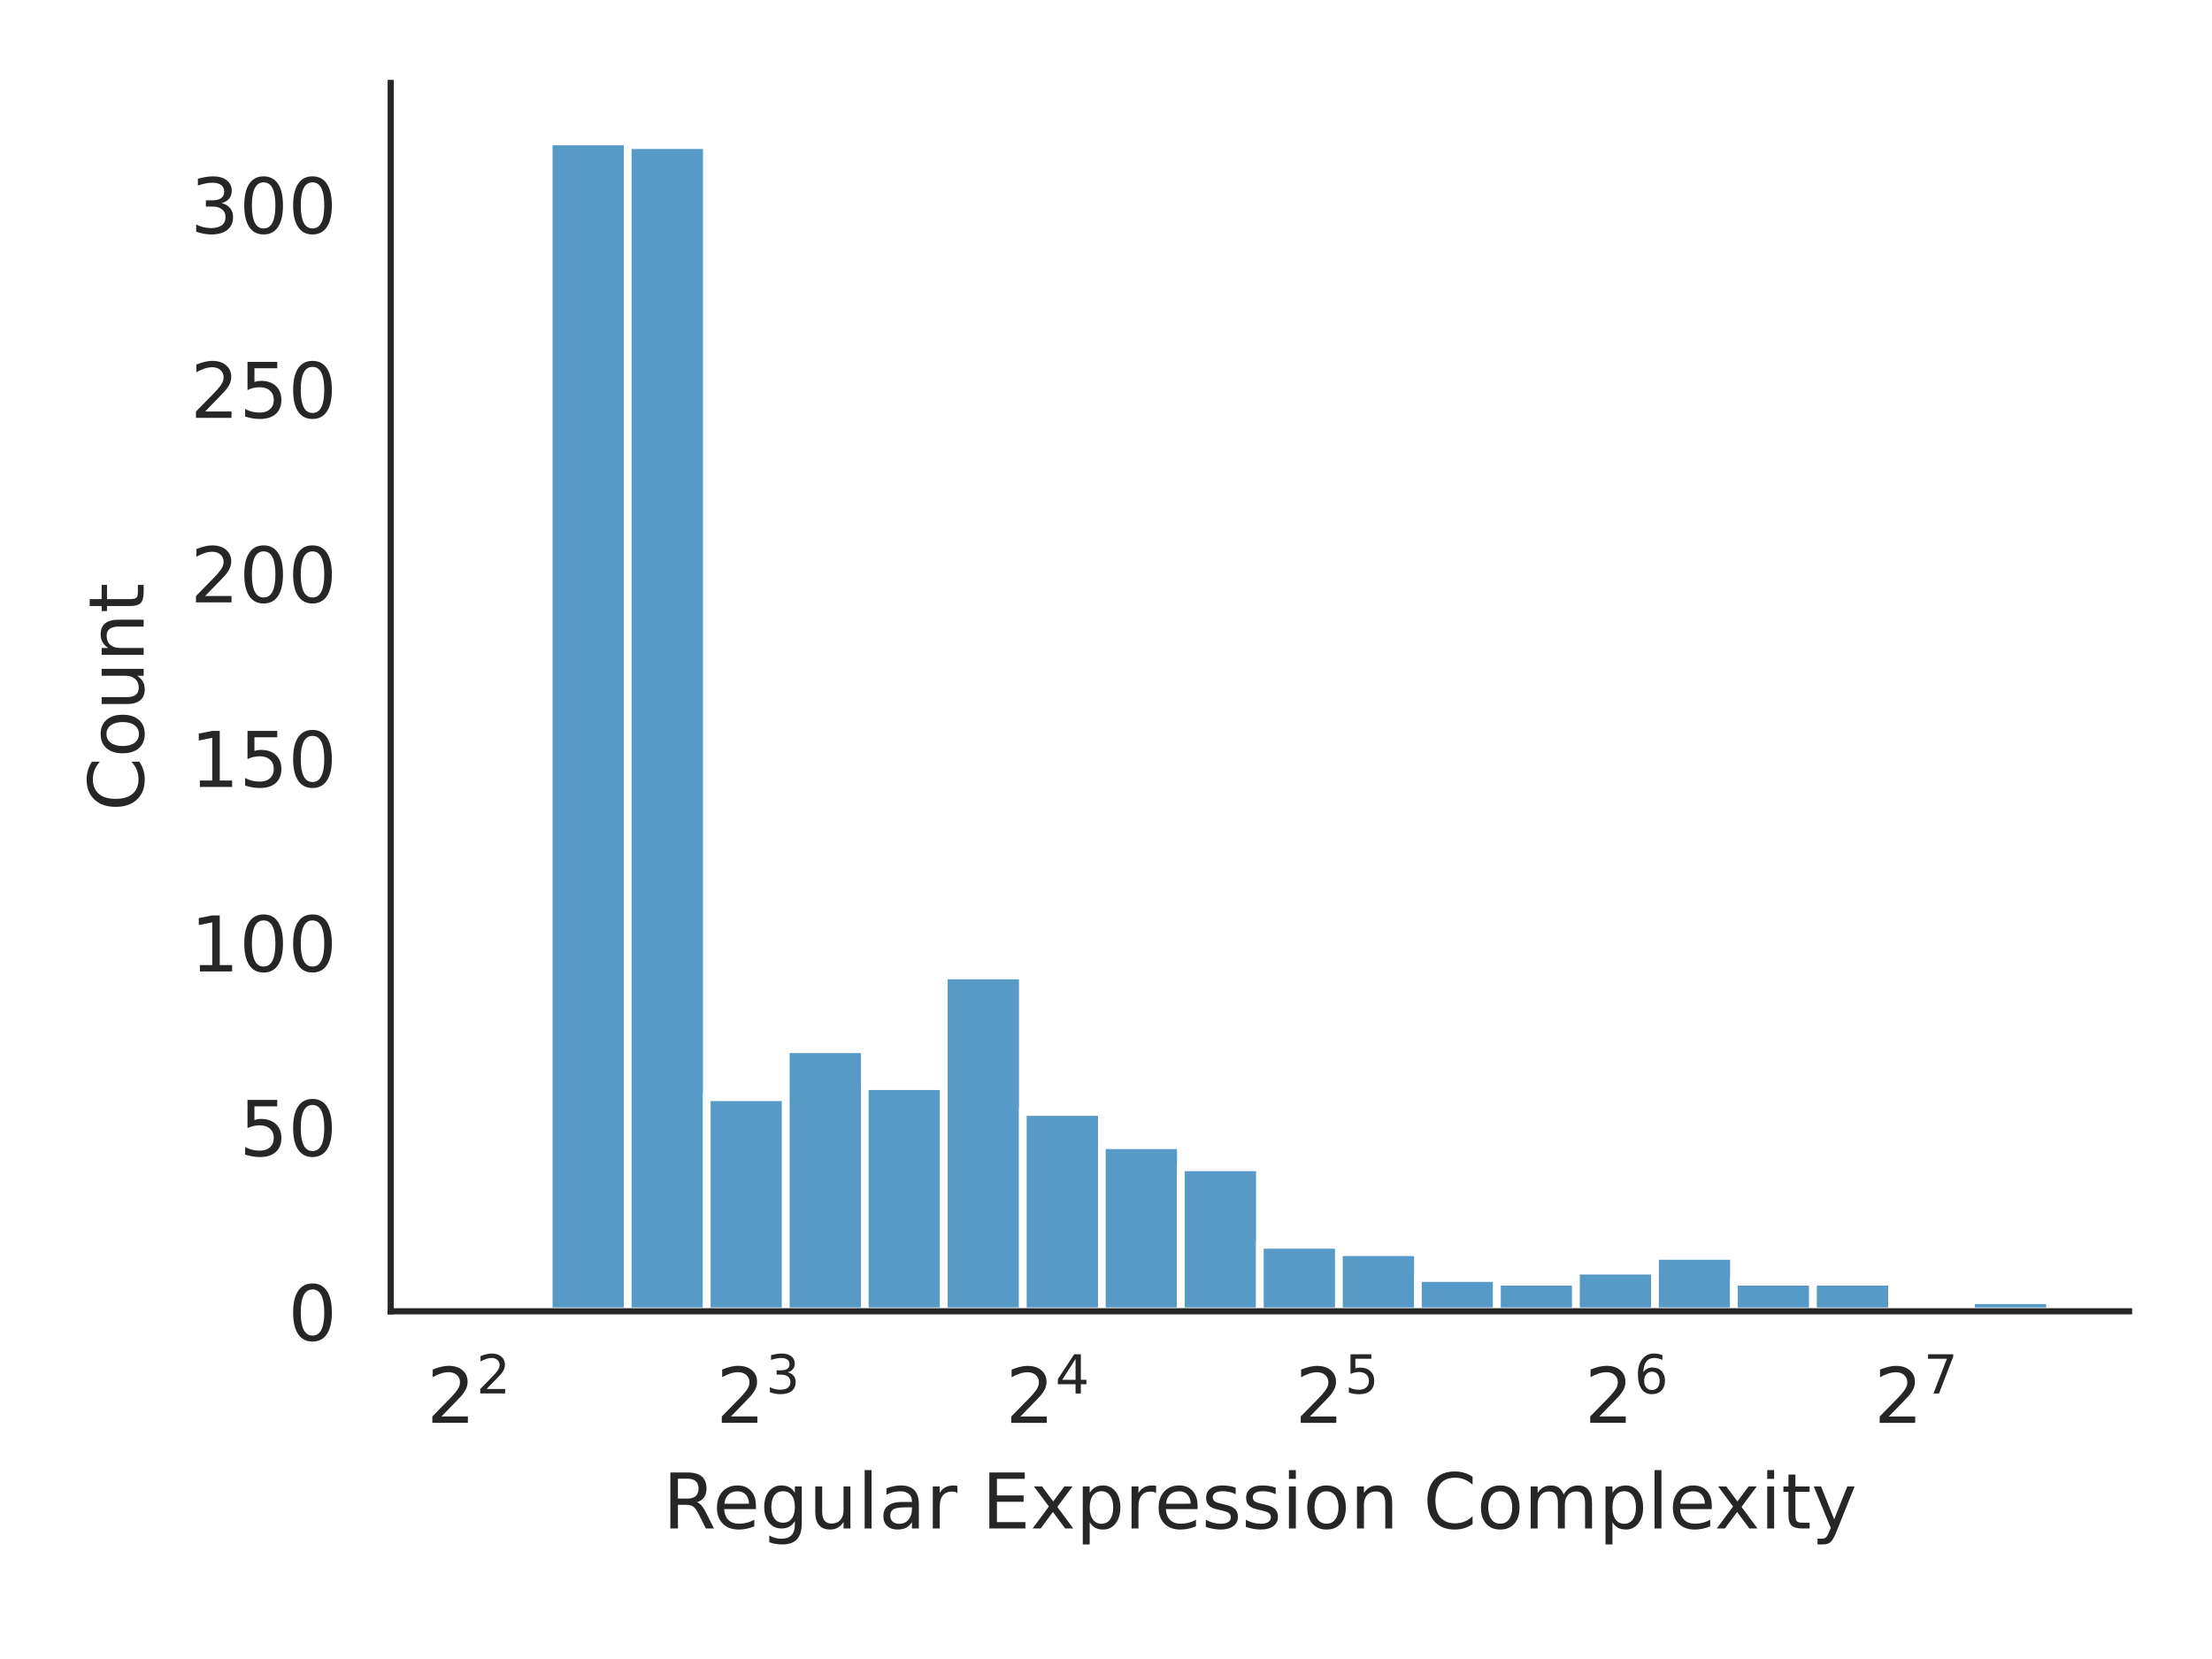
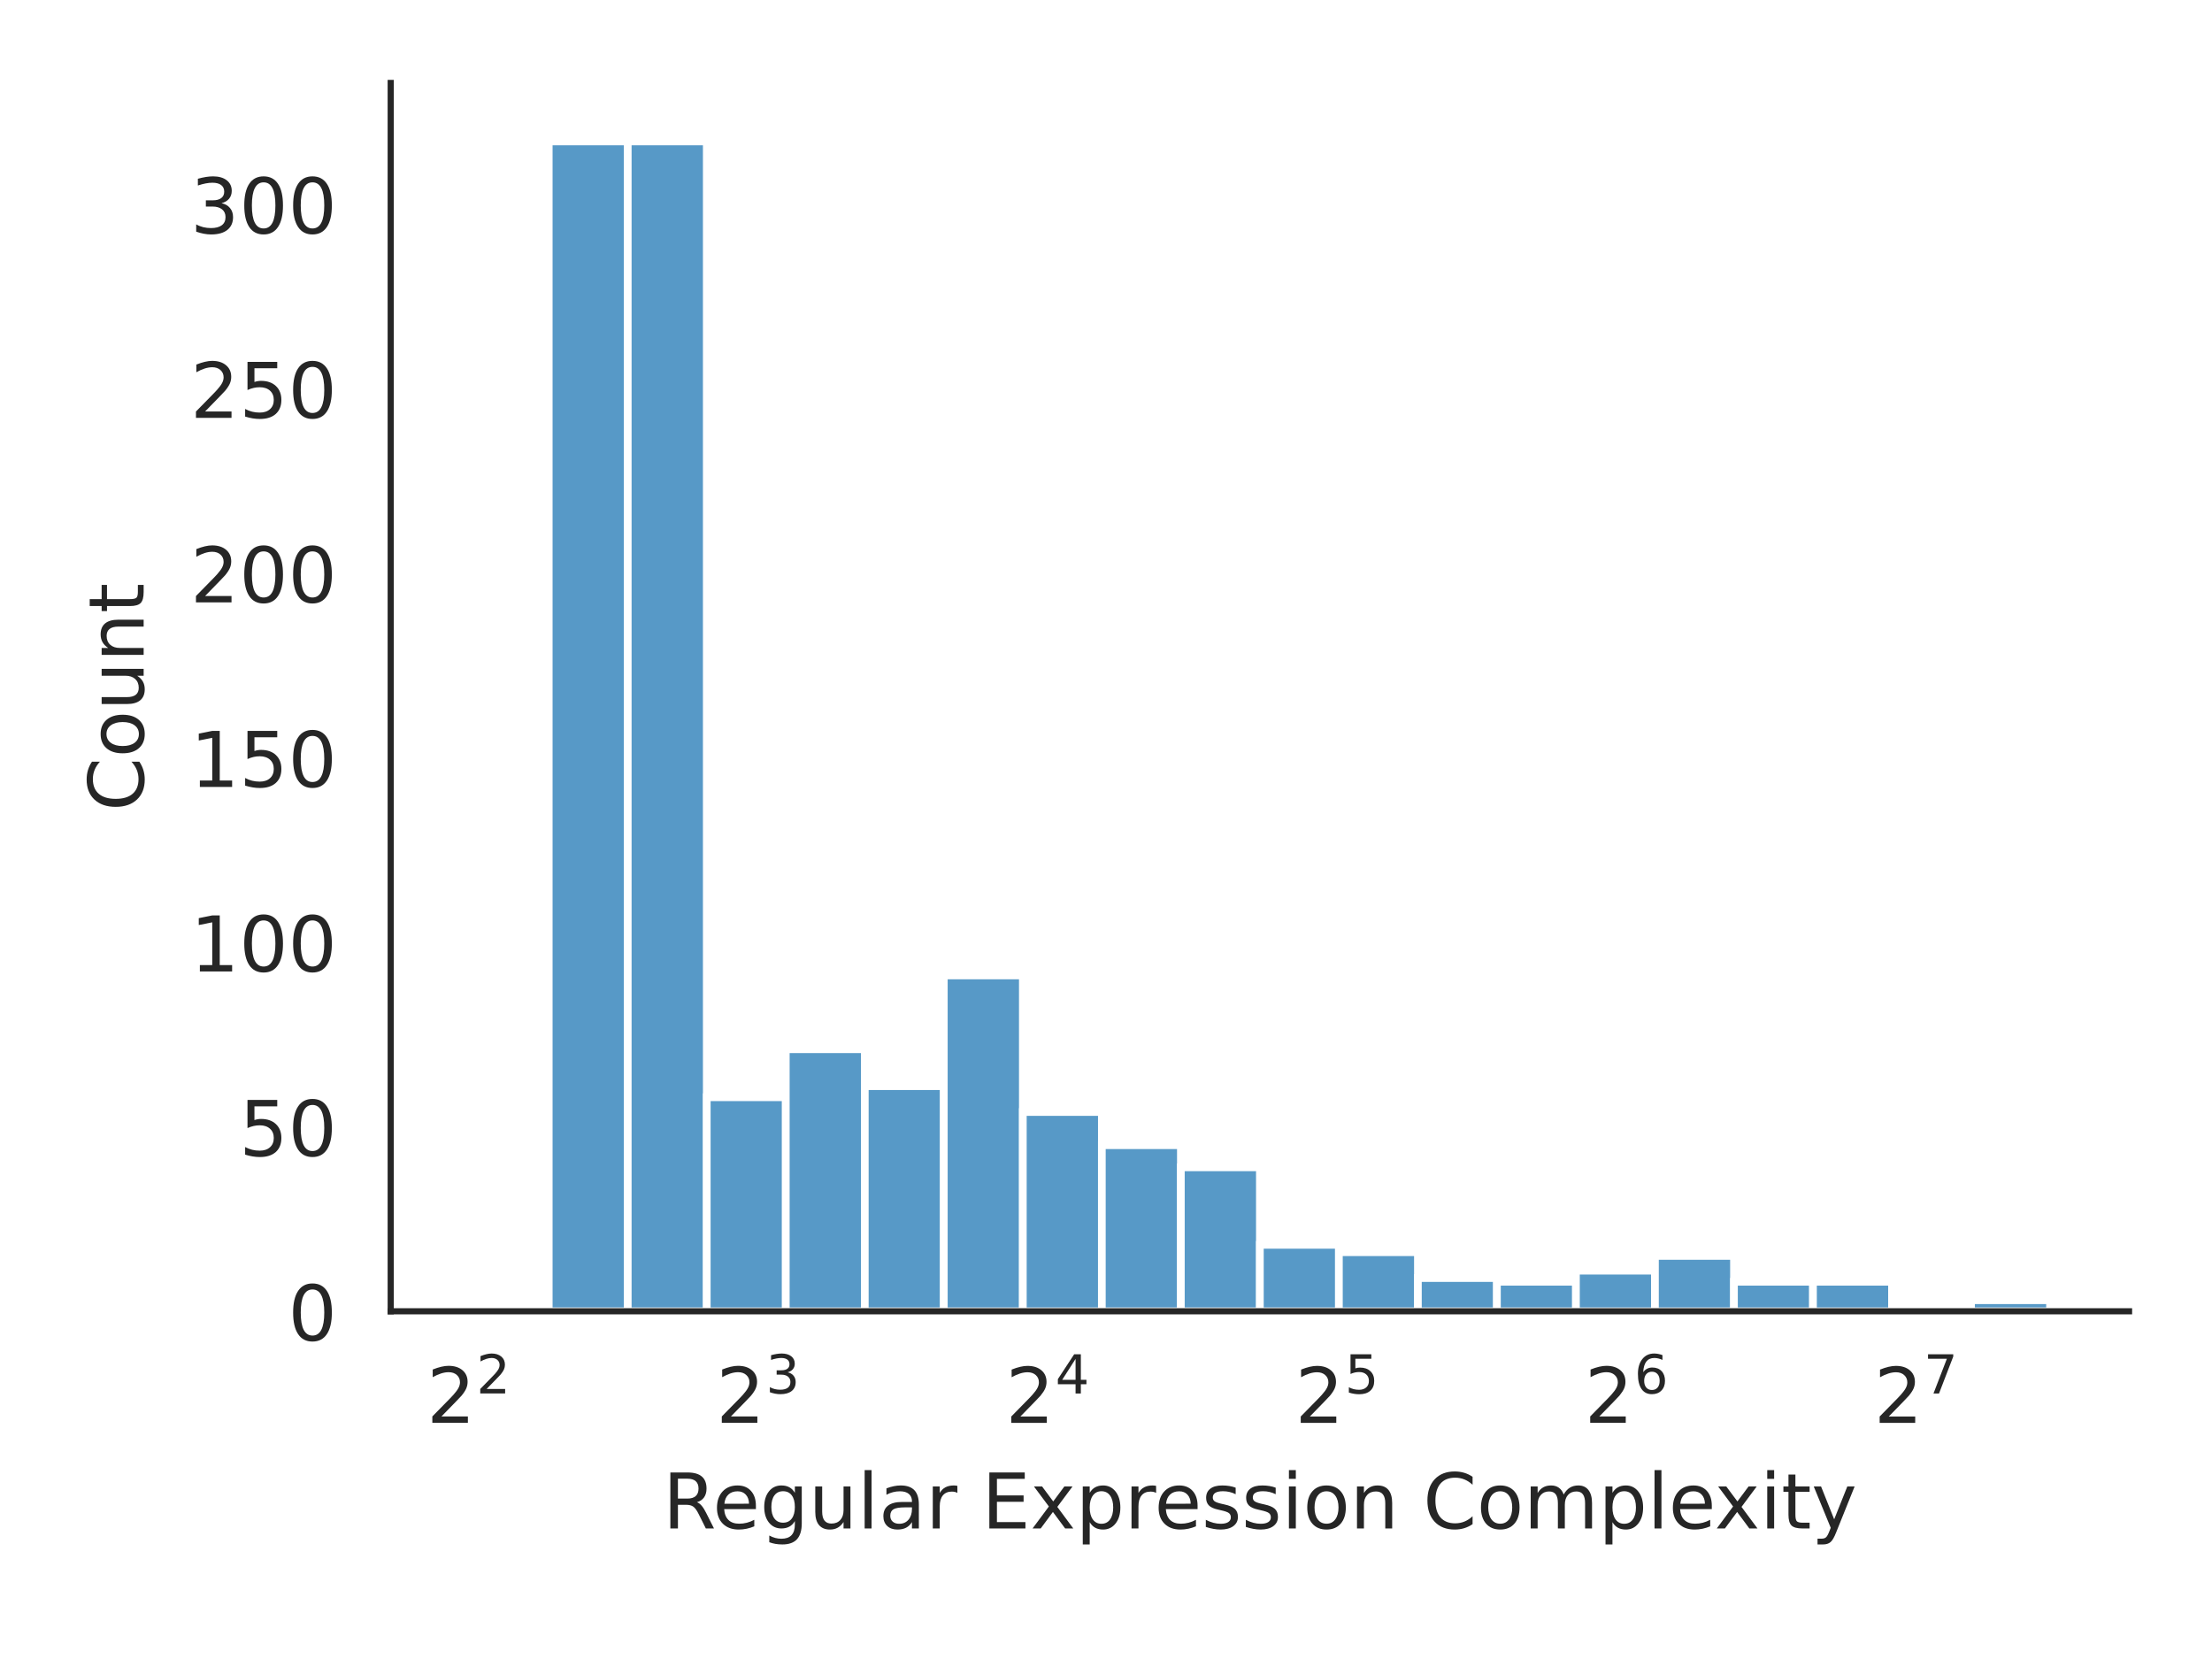
<svg xmlns="http://www.w3.org/2000/svg" xmlns:xlink="http://www.w3.org/1999/xlink" width="288pt" height="216pt" viewBox="0 0 288 216" version="1.1">
  <defs>
    <style type="text/css">*{stroke-linejoin: round; stroke-linecap: butt}</style>
  </defs>
  <g id="figure_1">
    <g id="patch_1">
      <path d="M 0 216  L 288 216  L 288 0  L 0 0  z " style="fill: #ffffff" />
    </g>
    <g id="axes_1">
      <g id="patch_2">
        <path d="M 50.87 170.728  L 277.2 170.728  L 277.2 10.8  L 50.87 10.8  z " style="fill: #ffffff" />
      </g>
      <g id="matplotlib.axis_1">
        <g id="xtick_1">
          <g id="text_1">
            <g style="fill: #262626" transform="translate(55.55773 185.3264)scale(0.1 -0.1)">
              <defs>
                <path id="DejaVuSans-32" d="M 1228 531  L 3431 531  L 3431 0  L 469 0  L 469 531  Q 828 903 1448 1529  Q 2069 2156 2228 2338  Q 2531 2678 2651 2914  Q 2772 3150 2772 3378  Q 2772 3750 2511 3984  Q 2250 4219 1831 4219  Q 1534 4219 1204 4116  Q 875 4013 500 3803  L 500 4441  Q 881 4594 1212 4672  Q 1544 4750 1819 4750  Q 2544 4750 2975 4387  Q 3406 4025 3406 3419  Q 3406 3131 3298 2873  Q 3191 2616 2906 2266  Q 2828 2175 2409 1742  Q 1991 1309 1228 531  z " transform="scale(0.015625)" />
              </defs>
              <use xlink:href="#DejaVuSans-32" transform="translate(0 0.765625)" />
              <use xlink:href="#DejaVuSans-32" transform="translate(64.58008 39.04688)scale(0.7)" />
            </g>
          </g>
        </g>
        <g id="xtick_2">
          <g id="text_2">
            <g style="fill: #262626" transform="translate(93.24563 185.3264)scale(0.1 -0.1)">
              <defs>
                <path id="DejaVuSans-33" d="M 2597 2516  Q 3050 2419 3304 2112  Q 3559 1806 3559 1356  Q 3559 666 3084 287  Q 2609 -91 1734 -91  Q 1441 -91 1130 -33  Q 819 25 488 141  L 488 750  Q 750 597 1062 519  Q 1375 441 1716 441  Q 2309 441 2620 675  Q 2931 909 2931 1356  Q 2931 1769 2642 2001  Q 2353 2234 1838 2234  L 1294 2234  L 1294 2753  L 1863 2753  Q 2328 2753 2575 2939  Q 2822 3125 2822 3475  Q 2822 3834 2567 4026  Q 2313 4219 1838 4219  Q 1578 4219 1281 4162  Q 984 4106 628 3988  L 628 4550  Q 988 4650 1302 4700  Q 1616 4750 1894 4750  Q 2613 4750 3031 4423  Q 3450 4097 3450 3541  Q 3450 3153 3228 2886  Q 3006 2619 2597 2516  z " transform="scale(0.015625)" />
              </defs>
              <use xlink:href="#DejaVuSans-32" transform="translate(0 0.765625)" />
              <use xlink:href="#DejaVuSans-33" transform="translate(64.58008 39.04688)scale(0.7)" />
            </g>
          </g>
        </g>
        <g id="xtick_3">
          <g id="text_3">
            <g style="fill: #262626" transform="translate(130.9335 185.3264)scale(0.1 -0.1)">
              <defs>
                <path id="DejaVuSans-34" d="M 2419 4116  L 825 1625  L 2419 1625  L 2419 4116  z M 2253 4666  L 3047 4666  L 3047 1625  L 3713 1625  L 3713 1100  L 3047 1100  L 3047 0  L 2419 0  L 2419 1100  L 313 1100  L 313 1709  L 2253 4666  z " transform="scale(0.015625)" />
              </defs>
              <use xlink:href="#DejaVuSans-32" transform="translate(0 0.684375)" />
              <use xlink:href="#DejaVuSans-34" transform="translate(64.58008 38.96563)scale(0.7)" />
            </g>
          </g>
        </g>
        <g id="xtick_4">
          <g id="text_4">
            <g style="fill: #262626" transform="translate(168.6214 185.3264)scale(0.1 -0.1)">
              <defs>
                <path id="DejaVuSans-35" d="M 691 4666  L 3169 4666  L 3169 4134  L 1269 4134  L 1269 2991  Q 1406 3038 1543 3061  Q 1681 3084 1819 3084  Q 2600 3084 3056 2656  Q 3513 2228 3513 1497  Q 3513 744 3044 326  Q 2575 -91 1722 -91  Q 1428 -91 1123 -41  Q 819 9 494 109  L 494 744  Q 775 591 1075 516  Q 1375 441 1709 441  Q 2250 441 2565 725  Q 2881 1009 2881 1497  Q 2881 1984 2565 2268  Q 2250 2553 1709 2553  Q 1456 2553 1204 2497  Q 953 2441 691 2322  L 691 4666  z " transform="scale(0.015625)" />
              </defs>
              <use xlink:href="#DejaVuSans-32" transform="translate(0 0.684375)" />
              <use xlink:href="#DejaVuSans-35" transform="translate(64.58008 38.96563)scale(0.7)" />
            </g>
          </g>
        </g>
        <g id="xtick_5">
          <g id="text_5">
            <g style="fill: #262626" transform="translate(206.3094 185.3264)scale(0.1 -0.1)">
              <defs>
                <path id="DejaVuSans-36" d="M 2113 2584  Q 1688 2584 1439 2293  Q 1191 2003 1191 1497  Q 1191 994 1439 701  Q 1688 409 2113 409  Q 2538 409 2786 701  Q 3034 994 3034 1497  Q 3034 2003 2786 2293  Q 2538 2584 2113 2584  z M 3366 4563  L 3366 3988  Q 3128 4100 2886 4159  Q 2644 4219 2406 4219  Q 1781 4219 1451 3797  Q 1122 3375 1075 2522  Q 1259 2794 1537 2939  Q 1816 3084 2150 3084  Q 2853 3084 3261 2657  Q 3669 2231 3669 1497  Q 3669 778 3244 343  Q 2819 -91 2113 -91  Q 1303 -91 875 529  Q 447 1150 447 2328  Q 447 3434 972 4092  Q 1497 4750 2381 4750  Q 2619 4750 2861 4703  Q 3103 4656 3366 4563  z " transform="scale(0.015625)" />
              </defs>
              <use xlink:href="#DejaVuSans-32" transform="translate(0 0.765625)" />
              <use xlink:href="#DejaVuSans-36" transform="translate(64.58008 39.04688)scale(0.7)" />
            </g>
          </g>
        </g>
        <g id="xtick_6">
          <g id="text_6">
            <g style="fill: #262626" transform="translate(243.9973 185.3264)scale(0.1 -0.1)">
              <defs>
                <path id="DejaVuSans-37" d="M 525 4666  L 3525 4666  L 3525 4397  L 1831 0  L 1172 0  L 2766 4134  L 525 4134  L 525 4666  z " transform="scale(0.015625)" />
              </defs>
              <use xlink:href="#DejaVuSans-32" transform="translate(0 0.684375)" />
              <use xlink:href="#DejaVuSans-37" transform="translate(64.58008 38.96563)scale(0.7)" />
            </g>
          </g>
        </g>
        <g id="text_7">
          <g style="fill: #262626" transform="translate(86.29906 199.0046)scale(0.1 -0.1)">
            <defs>
              <path id="DejaVuSans-52" d="M 2841 2188  Q 3044 2119 3236 1894  Q 3428 1669 3622 1275  L 4263 0  L 3584 0  L 2988 1197  Q 2756 1666 2539 1819  Q 2322 1972 1947 1972  L 1259 1972  L 1259 0  L 628 0  L 628 4666  L 2053 4666  Q 2853 4666 3247 4331  Q 3641 3997 3641 3322  Q 3641 2881 3436 2590  Q 3231 2300 2841 2188  z M 1259 4147  L 1259 2491  L 2053 2491  Q 2509 2491 2742 2702  Q 2975 2913 2975 3322  Q 2975 3731 2742 3939  Q 2509 4147 2053 4147  L 1259 4147  z " transform="scale(0.015625)" />
              <path id="DejaVuSans-65" d="M 3597 1894  L 3597 1613  L 953 1613  Q 991 1019 1311 708  Q 1631 397 2203 397  Q 2534 397 2845 478  Q 3156 559 3463 722  L 3463 178  Q 3153 47 2828 -22  Q 2503 -91 2169 -91  Q 1331 -91 842 396  Q 353 884 353 1716  Q 353 2575 817 3079  Q 1281 3584 2069 3584  Q 2775 3584 3186 3129  Q 3597 2675 3597 1894  z M 3022 2063  Q 3016 2534 2758 2815  Q 2500 3097 2075 3097  Q 1594 3097 1305 2825  Q 1016 2553 972 2059  L 3022 2063  z " transform="scale(0.015625)" />
              <path id="DejaVuSans-67" d="M 2906 1791  Q 2906 2416 2648 2759  Q 2391 3103 1925 3103  Q 1463 3103 1205 2759  Q 947 2416 947 1791  Q 947 1169 1205 825  Q 1463 481 1925 481  Q 2391 481 2648 825  Q 2906 1169 2906 1791  z M 3481 434  Q 3481 -459 3084 -895  Q 2688 -1331 1869 -1331  Q 1566 -1331 1297 -1286  Q 1028 -1241 775 -1147  L 775 -588  Q 1028 -725 1275 -790  Q 1522 -856 1778 -856  Q 2344 -856 2625 -561  Q 2906 -266 2906 331  L 2906 616  Q 2728 306 2450 153  Q 2172 0 1784 0  Q 1141 0 747 490  Q 353 981 353 1791  Q 353 2603 747 3093  Q 1141 3584 1784 3584  Q 2172 3584 2450 3431  Q 2728 3278 2906 2969  L 2906 3500  L 3481 3500  L 3481 434  z " transform="scale(0.015625)" />
              <path id="DejaVuSans-75" d="M 544 1381  L 544 3500  L 1119 3500  L 1119 1403  Q 1119 906 1312 657  Q 1506 409 1894 409  Q 2359 409 2629 706  Q 2900 1003 2900 1516  L 2900 3500  L 3475 3500  L 3475 0  L 2900 0  L 2900 538  Q 2691 219 2414 64  Q 2138 -91 1772 -91  Q 1169 -91 856 284  Q 544 659 544 1381  z M 1991 3584  L 1991 3584  z " transform="scale(0.015625)" />
              <path id="DejaVuSans-6c" d="M 603 4863  L 1178 4863  L 1178 0  L 603 0  L 603 4863  z " transform="scale(0.015625)" />
              <path id="DejaVuSans-61" d="M 2194 1759  Q 1497 1759 1228 1600  Q 959 1441 959 1056  Q 959 750 1161 570  Q 1363 391 1709 391  Q 2188 391 2477 730  Q 2766 1069 2766 1631  L 2766 1759  L 2194 1759  z M 3341 1997  L 3341 0  L 2766 0  L 2766 531  Q 2569 213 2275 61  Q 1981 -91 1556 -91  Q 1019 -91 701 211  Q 384 513 384 1019  Q 384 1609 779 1909  Q 1175 2209 1959 2209  L 2766 2209  L 2766 2266  Q 2766 2663 2505 2880  Q 2244 3097 1772 3097  Q 1472 3097 1187 3025  Q 903 2953 641 2809  L 641 3341  Q 956 3463 1253 3523  Q 1550 3584 1831 3584  Q 2591 3584 2966 3190  Q 3341 2797 3341 1997  z " transform="scale(0.015625)" />
              <path id="DejaVuSans-72" d="M 2631 2963  Q 2534 3019 2420 3045  Q 2306 3072 2169 3072  Q 1681 3072 1420 2755  Q 1159 2438 1159 1844  L 1159 0  L 581 0  L 581 3500  L 1159 3500  L 1159 2956  Q 1341 3275 1631 3429  Q 1922 3584 2338 3584  Q 2397 3584 2469 3576  Q 2541 3569 2628 3553  L 2631 2963  z " transform="scale(0.015625)" />
              <path id="DejaVuSans-20" transform="scale(0.015625)" />
              <path id="DejaVuSans-45" d="M 628 4666  L 3578 4666  L 3578 4134  L 1259 4134  L 1259 2753  L 3481 2753  L 3481 2222  L 1259 2222  L 1259 531  L 3634 531  L 3634 0  L 628 0  L 628 4666  z " transform="scale(0.015625)" />
              <path id="DejaVuSans-78" d="M 3513 3500  L 2247 1797  L 3578 0  L 2900 0  L 1881 1375  L 863 0  L 184 0  L 1544 1831  L 300 3500  L 978 3500  L 1906 2253  L 2834 3500  L 3513 3500  z " transform="scale(0.015625)" />
              <path id="DejaVuSans-70" d="M 1159 525  L 1159 -1331  L 581 -1331  L 581 3500  L 1159 3500  L 1159 2969  Q 1341 3281 1617 3432  Q 1894 3584 2278 3584  Q 2916 3584 3314 3078  Q 3713 2572 3713 1747  Q 3713 922 3314 415  Q 2916 -91 2278 -91  Q 1894 -91 1617 61  Q 1341 213 1159 525  z M 3116 1747  Q 3116 2381 2855 2742  Q 2594 3103 2138 3103  Q 1681 3103 1420 2742  Q 1159 2381 1159 1747  Q 1159 1113 1420 752  Q 1681 391 2138 391  Q 2594 391 2855 752  Q 3116 1113 3116 1747  z " transform="scale(0.015625)" />
              <path id="DejaVuSans-73" d="M 2834 3397  L 2834 2853  Q 2591 2978 2328 3040  Q 2066 3103 1784 3103  Q 1356 3103 1142 2972  Q 928 2841 928 2578  Q 928 2378 1081 2264  Q 1234 2150 1697 2047  L 1894 2003  Q 2506 1872 2764 1633  Q 3022 1394 3022 966  Q 3022 478 2636 193  Q 2250 -91 1575 -91  Q 1294 -91 989 -36  Q 684 19 347 128  L 347 722  Q 666 556 975 473  Q 1284 391 1588 391  Q 1994 391 2212 530  Q 2431 669 2431 922  Q 2431 1156 2273 1281  Q 2116 1406 1581 1522  L 1381 1569  Q 847 1681 609 1914  Q 372 2147 372 2553  Q 372 3047 722 3315  Q 1072 3584 1716 3584  Q 2034 3584 2315 3537  Q 2597 3491 2834 3397  z " transform="scale(0.015625)" />
              <path id="DejaVuSans-69" d="M 603 3500  L 1178 3500  L 1178 0  L 603 0  L 603 3500  z M 603 4863  L 1178 4863  L 1178 4134  L 603 4134  L 603 4863  z " transform="scale(0.015625)" />
              <path id="DejaVuSans-6f" d="M 1959 3097  Q 1497 3097 1228 2736  Q 959 2375 959 1747  Q 959 1119 1226 758  Q 1494 397 1959 397  Q 2419 397 2687 759  Q 2956 1122 2956 1747  Q 2956 2369 2687 2733  Q 2419 3097 1959 3097  z M 1959 3584  Q 2709 3584 3137 3096  Q 3566 2609 3566 1747  Q 3566 888 3137 398  Q 2709 -91 1959 -91  Q 1206 -91 779 398  Q 353 888 353 1747  Q 353 2609 779 3096  Q 1206 3584 1959 3584  z " transform="scale(0.015625)" />
              <path id="DejaVuSans-6e" d="M 3513 2113  L 3513 0  L 2938 0  L 2938 2094  Q 2938 2591 2744 2837  Q 2550 3084 2163 3084  Q 1697 3084 1428 2787  Q 1159 2491 1159 1978  L 1159 0  L 581 0  L 581 3500  L 1159 3500  L 1159 2956  Q 1366 3272 1645 3428  Q 1925 3584 2291 3584  Q 2894 3584 3203 3211  Q 3513 2838 3513 2113  z " transform="scale(0.015625)" />
              <path id="DejaVuSans-43" d="M 4122 4306  L 4122 3641  Q 3803 3938 3442 4084  Q 3081 4231 2675 4231  Q 1875 4231 1450 3742  Q 1025 3253 1025 2328  Q 1025 1406 1450 917  Q 1875 428 2675 428  Q 3081 428 3442 575  Q 3803 722 4122 1019  L 4122 359  Q 3791 134 3420 21  Q 3050 -91 2638 -91  Q 1578 -91 968 557  Q 359 1206 359 2328  Q 359 3453 968 4101  Q 1578 4750 2638 4750  Q 3056 4750 3426 4639  Q 3797 4528 4122 4306  z " transform="scale(0.015625)" />
              <path id="DejaVuSans-6d" d="M 3328 2828  Q 3544 3216 3844 3400  Q 4144 3584 4550 3584  Q 5097 3584 5394 3201  Q 5691 2819 5691 2113  L 5691 0  L 5113 0  L 5113 2094  Q 5113 2597 4934 2840  Q 4756 3084 4391 3084  Q 3944 3084 3684 2787  Q 3425 2491 3425 1978  L 3425 0  L 2847 0  L 2847 2094  Q 2847 2600 2669 2842  Q 2491 3084 2119 3084  Q 1678 3084 1418 2786  Q 1159 2488 1159 1978  L 1159 0  L 581 0  L 581 3500  L 1159 3500  L 1159 2956  Q 1356 3278 1631 3431  Q 1906 3584 2284 3584  Q 2666 3584 2933 3390  Q 3200 3197 3328 2828  z " transform="scale(0.015625)" />
              <path id="DejaVuSans-74" d="M 1172 4494  L 1172 3500  L 2356 3500  L 2356 3053  L 1172 3053  L 1172 1153  Q 1172 725 1289 603  Q 1406 481 1766 481  L 2356 481  L 2356 0  L 1766 0  Q 1100 0 847 248  Q 594 497 594 1153  L 594 3053  L 172 3053  L 172 3500  L 594 3500  L 594 4494  L 1172 4494  z " transform="scale(0.015625)" />
              <path id="DejaVuSans-79" d="M 2059 -325  Q 1816 -950 1584 -1140  Q 1353 -1331 966 -1331  L 506 -1331  L 506 -850  L 844 -850  Q 1081 -850 1212 -737  Q 1344 -625 1503 -206  L 1606 56  L 191 3500  L 800 3500  L 1894 763  L 2988 3500  L 3597 3500  L 2059 -325  z " transform="scale(0.015625)" />
            </defs>
            <use xlink:href="#DejaVuSans-52" />
            <use xlink:href="#DejaVuSans-65" x="64.982" />
            <use xlink:href="#DejaVuSans-67" x="126.506" />
            <use xlink:href="#DejaVuSans-75" x="189.982" />
            <use xlink:href="#DejaVuSans-6c" x="253.361" />
            <use xlink:href="#DejaVuSans-61" x="281.145" />
            <use xlink:href="#DejaVuSans-72" x="342.424" />
            <use xlink:href="#DejaVuSans-20" x="383.537" />
            <use xlink:href="#DejaVuSans-45" x="415.324" />
            <use xlink:href="#DejaVuSans-78" x="478.508" />
            <use xlink:href="#DejaVuSans-70" x="537.688" />
            <use xlink:href="#DejaVuSans-72" x="601.164" />
            <use xlink:href="#DejaVuSans-65" x="640.027" />
            <use xlink:href="#DejaVuSans-73" x="701.551" />
            <use xlink:href="#DejaVuSans-73" x="753.65" />
            <use xlink:href="#DejaVuSans-69" x="805.75" />
            <use xlink:href="#DejaVuSans-6f" x="833.533" />
            <use xlink:href="#DejaVuSans-6e" x="894.715" />
            <use xlink:href="#DejaVuSans-20" x="958.094" />
            <use xlink:href="#DejaVuSans-43" x="989.881" />
            <use xlink:href="#DejaVuSans-6f" x="1059.705" />
            <use xlink:href="#DejaVuSans-6d" x="1120.887" />
            <use xlink:href="#DejaVuSans-70" x="1218.299" />
            <use xlink:href="#DejaVuSans-6c" x="1281.775" />
            <use xlink:href="#DejaVuSans-65" x="1309.559" />
            <use xlink:href="#DejaVuSans-78" x="1369.332" />
            <use xlink:href="#DejaVuSans-69" x="1428.512" />
            <use xlink:href="#DejaVuSans-74" x="1456.295" />
            <use xlink:href="#DejaVuSans-79" x="1495.504" />
          </g>
        </g>
      </g>
      <g id="matplotlib.axis_2">
        <g id="ytick_1">
          <g id="text_8">
            <g style="fill: #262626" transform="translate(37.5075 174.5272)scale(0.1 -0.1)">
              <defs>
                <path id="DejaVuSans-30" d="M 2034 4250  Q 1547 4250 1301 3770  Q 1056 3291 1056 2328  Q 1056 1369 1301 889  Q 1547 409 2034 409  Q 2525 409 2770 889  Q 3016 1369 3016 2328  Q 3016 3291 2770 3770  Q 2525 4250 2034 4250  z M 2034 4750  Q 2819 4750 3233 4129  Q 3647 3509 3647 2328  Q 3647 1150 3233 529  Q 2819 -91 2034 -91  Q 1250 -91 836 529  Q 422 1150 422 2328  Q 422 3509 836 4129  Q 1250 4750 2034 4750  z " transform="scale(0.015625)" />
              </defs>
              <use xlink:href="#DejaVuSans-30" />
            </g>
          </g>
        </g>
        <g id="ytick_2">
          <g id="text_9">
            <g style="fill: #262626" transform="translate(31.145 150.5032)scale(0.1 -0.1)">
              <use xlink:href="#DejaVuSans-35" />
              <use xlink:href="#DejaVuSans-30" x="63.623" />
            </g>
          </g>
        </g>
        <g id="ytick_3">
          <g id="text_10">
            <g style="fill: #262626" transform="translate(24.7825 126.4791)scale(0.1 -0.1)">
              <defs>
                <path id="DejaVuSans-31" d="M 794 531  L 1825 531  L 1825 4091  L 703 3866  L 703 4441  L 1819 4666  L 2450 4666  L 2450 531  L 3481 531  L 3481 0  L 794 0  L 794 531  z " transform="scale(0.015625)" />
              </defs>
              <use xlink:href="#DejaVuSans-31" />
              <use xlink:href="#DejaVuSans-30" x="63.623" />
              <use xlink:href="#DejaVuSans-30" x="127.246" />
            </g>
          </g>
        </g>
        <g id="ytick_4">
          <g id="text_11">
            <g style="fill: #262626" transform="translate(24.7825 102.4551)scale(0.1 -0.1)">
              <use xlink:href="#DejaVuSans-31" />
              <use xlink:href="#DejaVuSans-35" x="63.623" />
              <use xlink:href="#DejaVuSans-30" x="127.246" />
            </g>
          </g>
        </g>
        <g id="ytick_5">
          <g id="text_12">
            <g style="fill: #262626" transform="translate(24.7825 78.43108)scale(0.1 -0.1)">
              <use xlink:href="#DejaVuSans-32" />
              <use xlink:href="#DejaVuSans-30" x="63.623" />
              <use xlink:href="#DejaVuSans-30" x="127.246" />
            </g>
          </g>
        </g>
        <g id="ytick_6">
          <g id="text_13">
            <g style="fill: #262626" transform="translate(24.7825 54.40704)scale(0.1 -0.1)">
              <use xlink:href="#DejaVuSans-32" />
              <use xlink:href="#DejaVuSans-35" x="63.623" />
              <use xlink:href="#DejaVuSans-30" x="127.246" />
            </g>
          </g>
        </g>
        <g id="ytick_7">
          <g id="text_14">
            <g style="fill: #262626" transform="translate(24.7825 30.38301)scale(0.1 -0.1)">
              <use xlink:href="#DejaVuSans-33" />
              <use xlink:href="#DejaVuSans-30" x="63.623" />
              <use xlink:href="#DejaVuSans-30" x="127.246" />
            </g>
          </g>
        </g>
        <g id="text_15">
          <g style="fill: #262626" transform="translate(18.70281 105.6124)rotate(-90)scale(0.1 -0.1)">
            <use xlink:href="#DejaVuSans-43" />
            <use xlink:href="#DejaVuSans-6f" x="69.824" />
            <use xlink:href="#DejaVuSans-75" x="131.006" />
            <use xlink:href="#DejaVuSans-6e" x="194.385" />
            <use xlink:href="#DejaVuSans-74" x="257.764" />
          </g>
        </g>
      </g>
      <g id="patch_3">
        <path d="M 61.158 170.728  L 71.445 170.728  L 71.445 169.767  L 61.158 169.767  z " clip-path="url(#p58f02df5b8)" style="fill: #1f77b4; fill-opacity: 0.75; stroke: #ffffff; stroke-linejoin: miter" />
      </g>
      <g id="patch_4">
        <path d="M 71.445 170.728  L 81.733 170.728  L 81.733 18.416  L 71.445 18.416  z " clip-path="url(#p58f02df5b8)" style="fill: #1f77b4; fill-opacity: 0.75; stroke: #ffffff; stroke-linejoin: miter" />
      </g>
      <g id="patch_5">
-         <path d="M 81.733 170.728  L 92.021 170.728  L 92.021 18.896  L 81.733 18.896  z " clip-path="url(#p58f02df5b8)" style="fill: #1f77b4; fill-opacity: 0.75; stroke: #ffffff; stroke-linejoin: miter" />
+         <path d="M 81.733 170.728  L 92.021 170.728  L 92.021 18.416  L 81.733 18.416  z " clip-path="url(#p58f02df5b8)" style="fill: #1f77b4; fill-opacity: 0.75; stroke: #ffffff; stroke-linejoin: miter" />
      </g>
      <g id="patch_6">
        <path d="M 92.021 170.728  L 102.309 170.728  L 102.309 142.86  L 92.021 142.86  z " clip-path="url(#p58f02df5b8)" style="fill: #1f77b4; fill-opacity: 0.75; stroke: #ffffff; stroke-linejoin: miter" />
      </g>
      <g id="patch_7">
        <path d="M 102.309 170.728  L 112.596 170.728  L 112.596 136.614  L 102.309 136.614  z " clip-path="url(#p58f02df5b8)" style="fill: #1f77b4; fill-opacity: 0.75; stroke: #ffffff; stroke-linejoin: miter" />
      </g>
      <g id="patch_8">
        <path d="M 112.596 170.728  L 122.884 170.728  L 122.884 141.419  L 112.596 141.419  z " clip-path="url(#p58f02df5b8)" style="fill: #1f77b4; fill-opacity: 0.75; stroke: #ffffff; stroke-linejoin: miter" />
      </g>
      <g id="patch_9">
        <path d="M 122.884 170.728  L 133.172 170.728  L 133.172 127.004  L 122.884 127.004  z " clip-path="url(#p58f02df5b8)" style="fill: #1f77b4; fill-opacity: 0.75; stroke: #ffffff; stroke-linejoin: miter" />
      </g>
      <g id="patch_10">
        <path d="M 133.172 170.728  L 143.46 170.728  L 143.46 144.782  L 133.172 144.782  z " clip-path="url(#p58f02df5b8)" style="fill: #1f77b4; fill-opacity: 0.75; stroke: #ffffff; stroke-linejoin: miter" />
      </g>
      <g id="patch_11">
        <path d="M 143.46 170.728  L 153.747 170.728  L 153.747 149.106  L 143.46 149.106  z " clip-path="url(#p58f02df5b8)" style="fill: #1f77b4; fill-opacity: 0.75; stroke: #ffffff; stroke-linejoin: miter" />
      </g>
      <g id="patch_12">
        <path d="M 153.747 170.728  L 164.035 170.728  L 164.035 151.989  L 153.747 151.989  z " clip-path="url(#p58f02df5b8)" style="fill: #1f77b4; fill-opacity: 0.75; stroke: #ffffff; stroke-linejoin: miter" />
      </g>
      <g id="patch_13">
        <path d="M 164.035 170.728  L 174.323 170.728  L 174.323 162.079  L 164.035 162.079  z " clip-path="url(#p58f02df5b8)" style="fill: #1f77b4; fill-opacity: 0.75; stroke: #ffffff; stroke-linejoin: miter" />
      </g>
      <g id="patch_14">
        <path d="M 174.323 170.728  L 184.61 170.728  L 184.61 163.04  L 174.323 163.04  z " clip-path="url(#p58f02df5b8)" style="fill: #1f77b4; fill-opacity: 0.75; stroke: #ffffff; stroke-linejoin: miter" />
      </g>
      <g id="patch_15">
        <path d="M 184.61 170.728  L 194.898 170.728  L 194.898 166.404  L 184.61 166.404  z " clip-path="url(#p58f02df5b8)" style="fill: #1f77b4; fill-opacity: 0.75; stroke: #ffffff; stroke-linejoin: miter" />
      </g>
      <g id="patch_16">
        <path d="M 194.898 170.728  L 205.186 170.728  L 205.186 166.884  L 194.898 166.884  z " clip-path="url(#p58f02df5b8)" style="fill: #1f77b4; fill-opacity: 0.75; stroke: #ffffff; stroke-linejoin: miter" />
      </g>
      <g id="patch_17">
        <path d="M 205.186 170.728  L 215.474 170.728  L 215.474 165.443  L 205.186 165.443  z " clip-path="url(#p58f02df5b8)" style="fill: #1f77b4; fill-opacity: 0.75; stroke: #ffffff; stroke-linejoin: miter" />
      </g>
      <g id="patch_18">
        <path d="M 215.474 170.728  L 225.761 170.728  L 225.761 163.521  L 215.474 163.521  z " clip-path="url(#p58f02df5b8)" style="fill: #1f77b4; fill-opacity: 0.75; stroke: #ffffff; stroke-linejoin: miter" />
      </g>
      <g id="patch_19">
        <path d="M 225.761 170.728  L 236.049 170.728  L 236.049 166.884  L 225.761 166.884  z " clip-path="url(#p58f02df5b8)" style="fill: #1f77b4; fill-opacity: 0.75; stroke: #ffffff; stroke-linejoin: miter" />
      </g>
      <g id="patch_20">
        <path d="M 236.049 170.728  L 246.337 170.728  L 246.337 166.884  L 236.049 166.884  z " clip-path="url(#p58f02df5b8)" style="fill: #1f77b4; fill-opacity: 0.75; stroke: #ffffff; stroke-linejoin: miter" />
      </g>
      <g id="patch_21">
        <path d="M 246.337 170.728  L 256.625 170.728  L 256.625 170.248  L 246.337 170.248  z " clip-path="url(#p58f02df5b8)" style="fill: #1f77b4; fill-opacity: 0.75; stroke: #ffffff; stroke-linejoin: miter" />
      </g>
      <g id="patch_22">
        <path d="M 256.625 170.728  L 266.912 170.728  L 266.912 169.287  L 256.625 169.287  z " clip-path="url(#p58f02df5b8)" style="fill: #1f77b4; fill-opacity: 0.75; stroke: #ffffff; stroke-linejoin: miter" />
      </g>
      <g id="patch_23">
        <path d="M 50.87 170.728  L 50.87 10.8  " style="fill: none; stroke: #262626; stroke-width: 0.8; stroke-linejoin: miter; stroke-linecap: square" />
      </g>
      <g id="patch_24">
        <path d="M 50.87 170.728  L 277.2 170.728  " style="fill: none; stroke: #262626; stroke-width: 0.8; stroke-linejoin: miter; stroke-linecap: square" />
      </g>
    </g>
  </g>
  <defs>
    <clipPath id="p58f02df5b8">
      <rect x="50.87" y="10.8" width="226.33" height="159.928" />
    </clipPath>
  </defs>
</svg>
